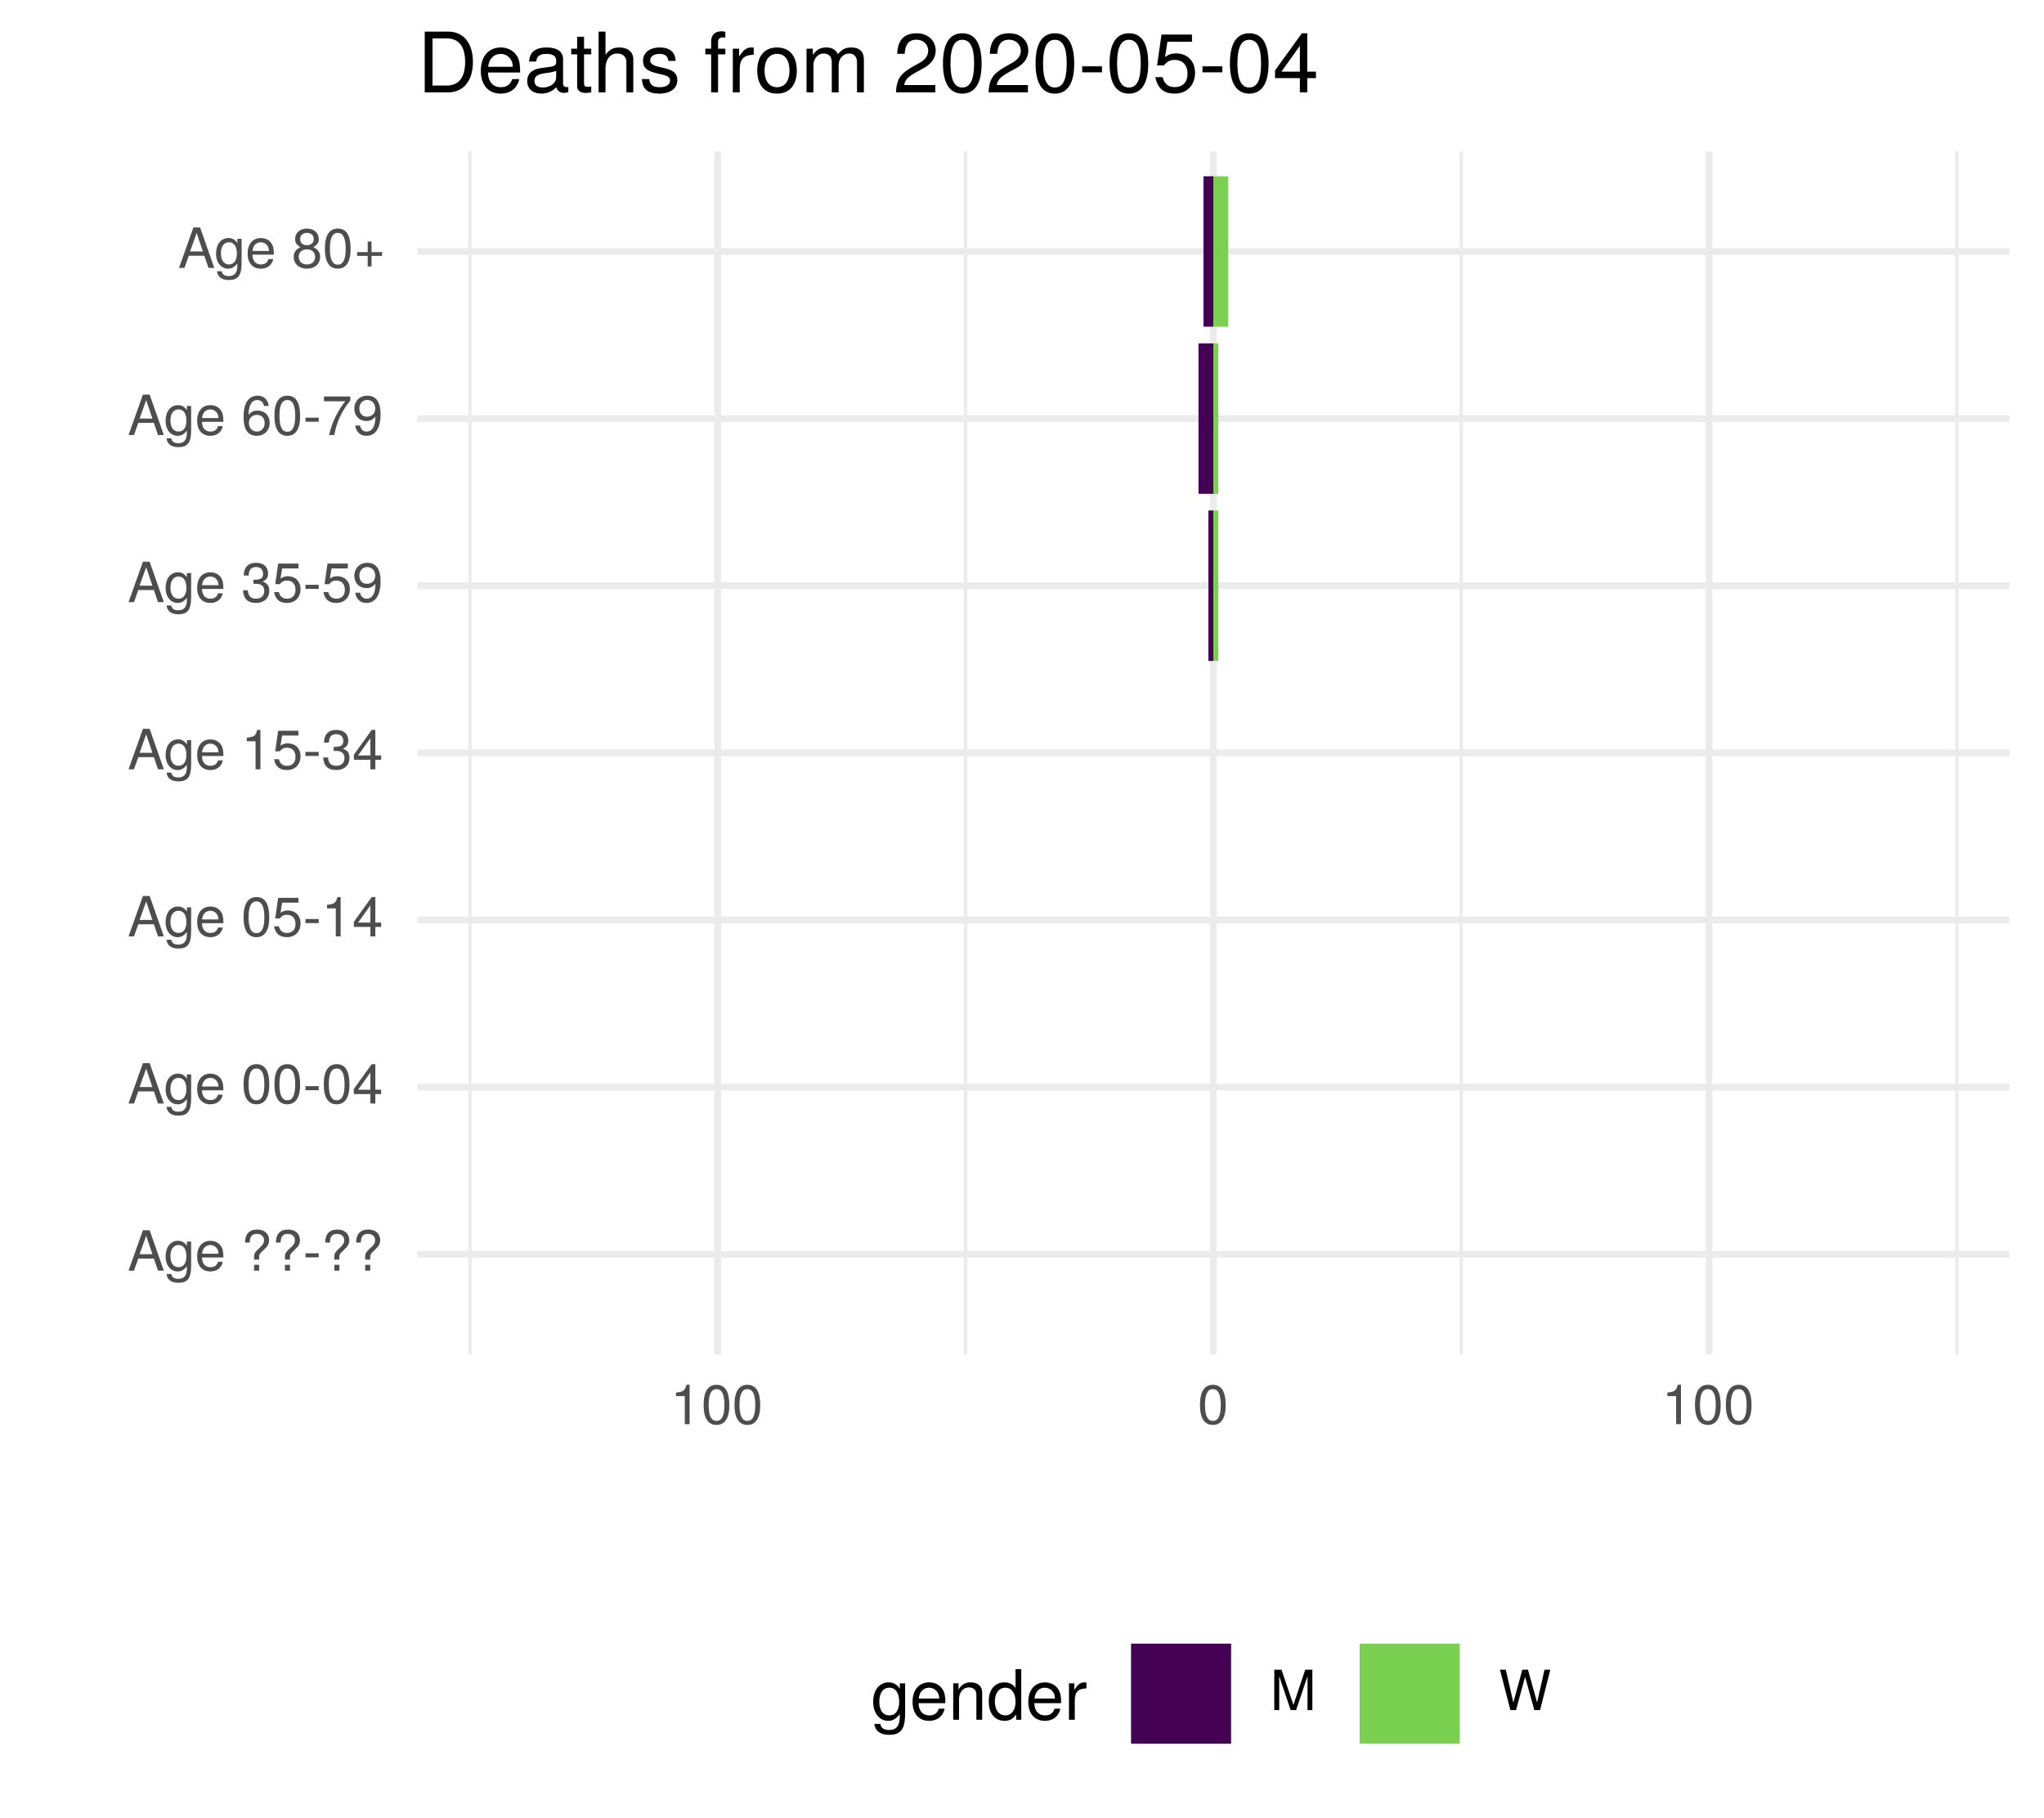
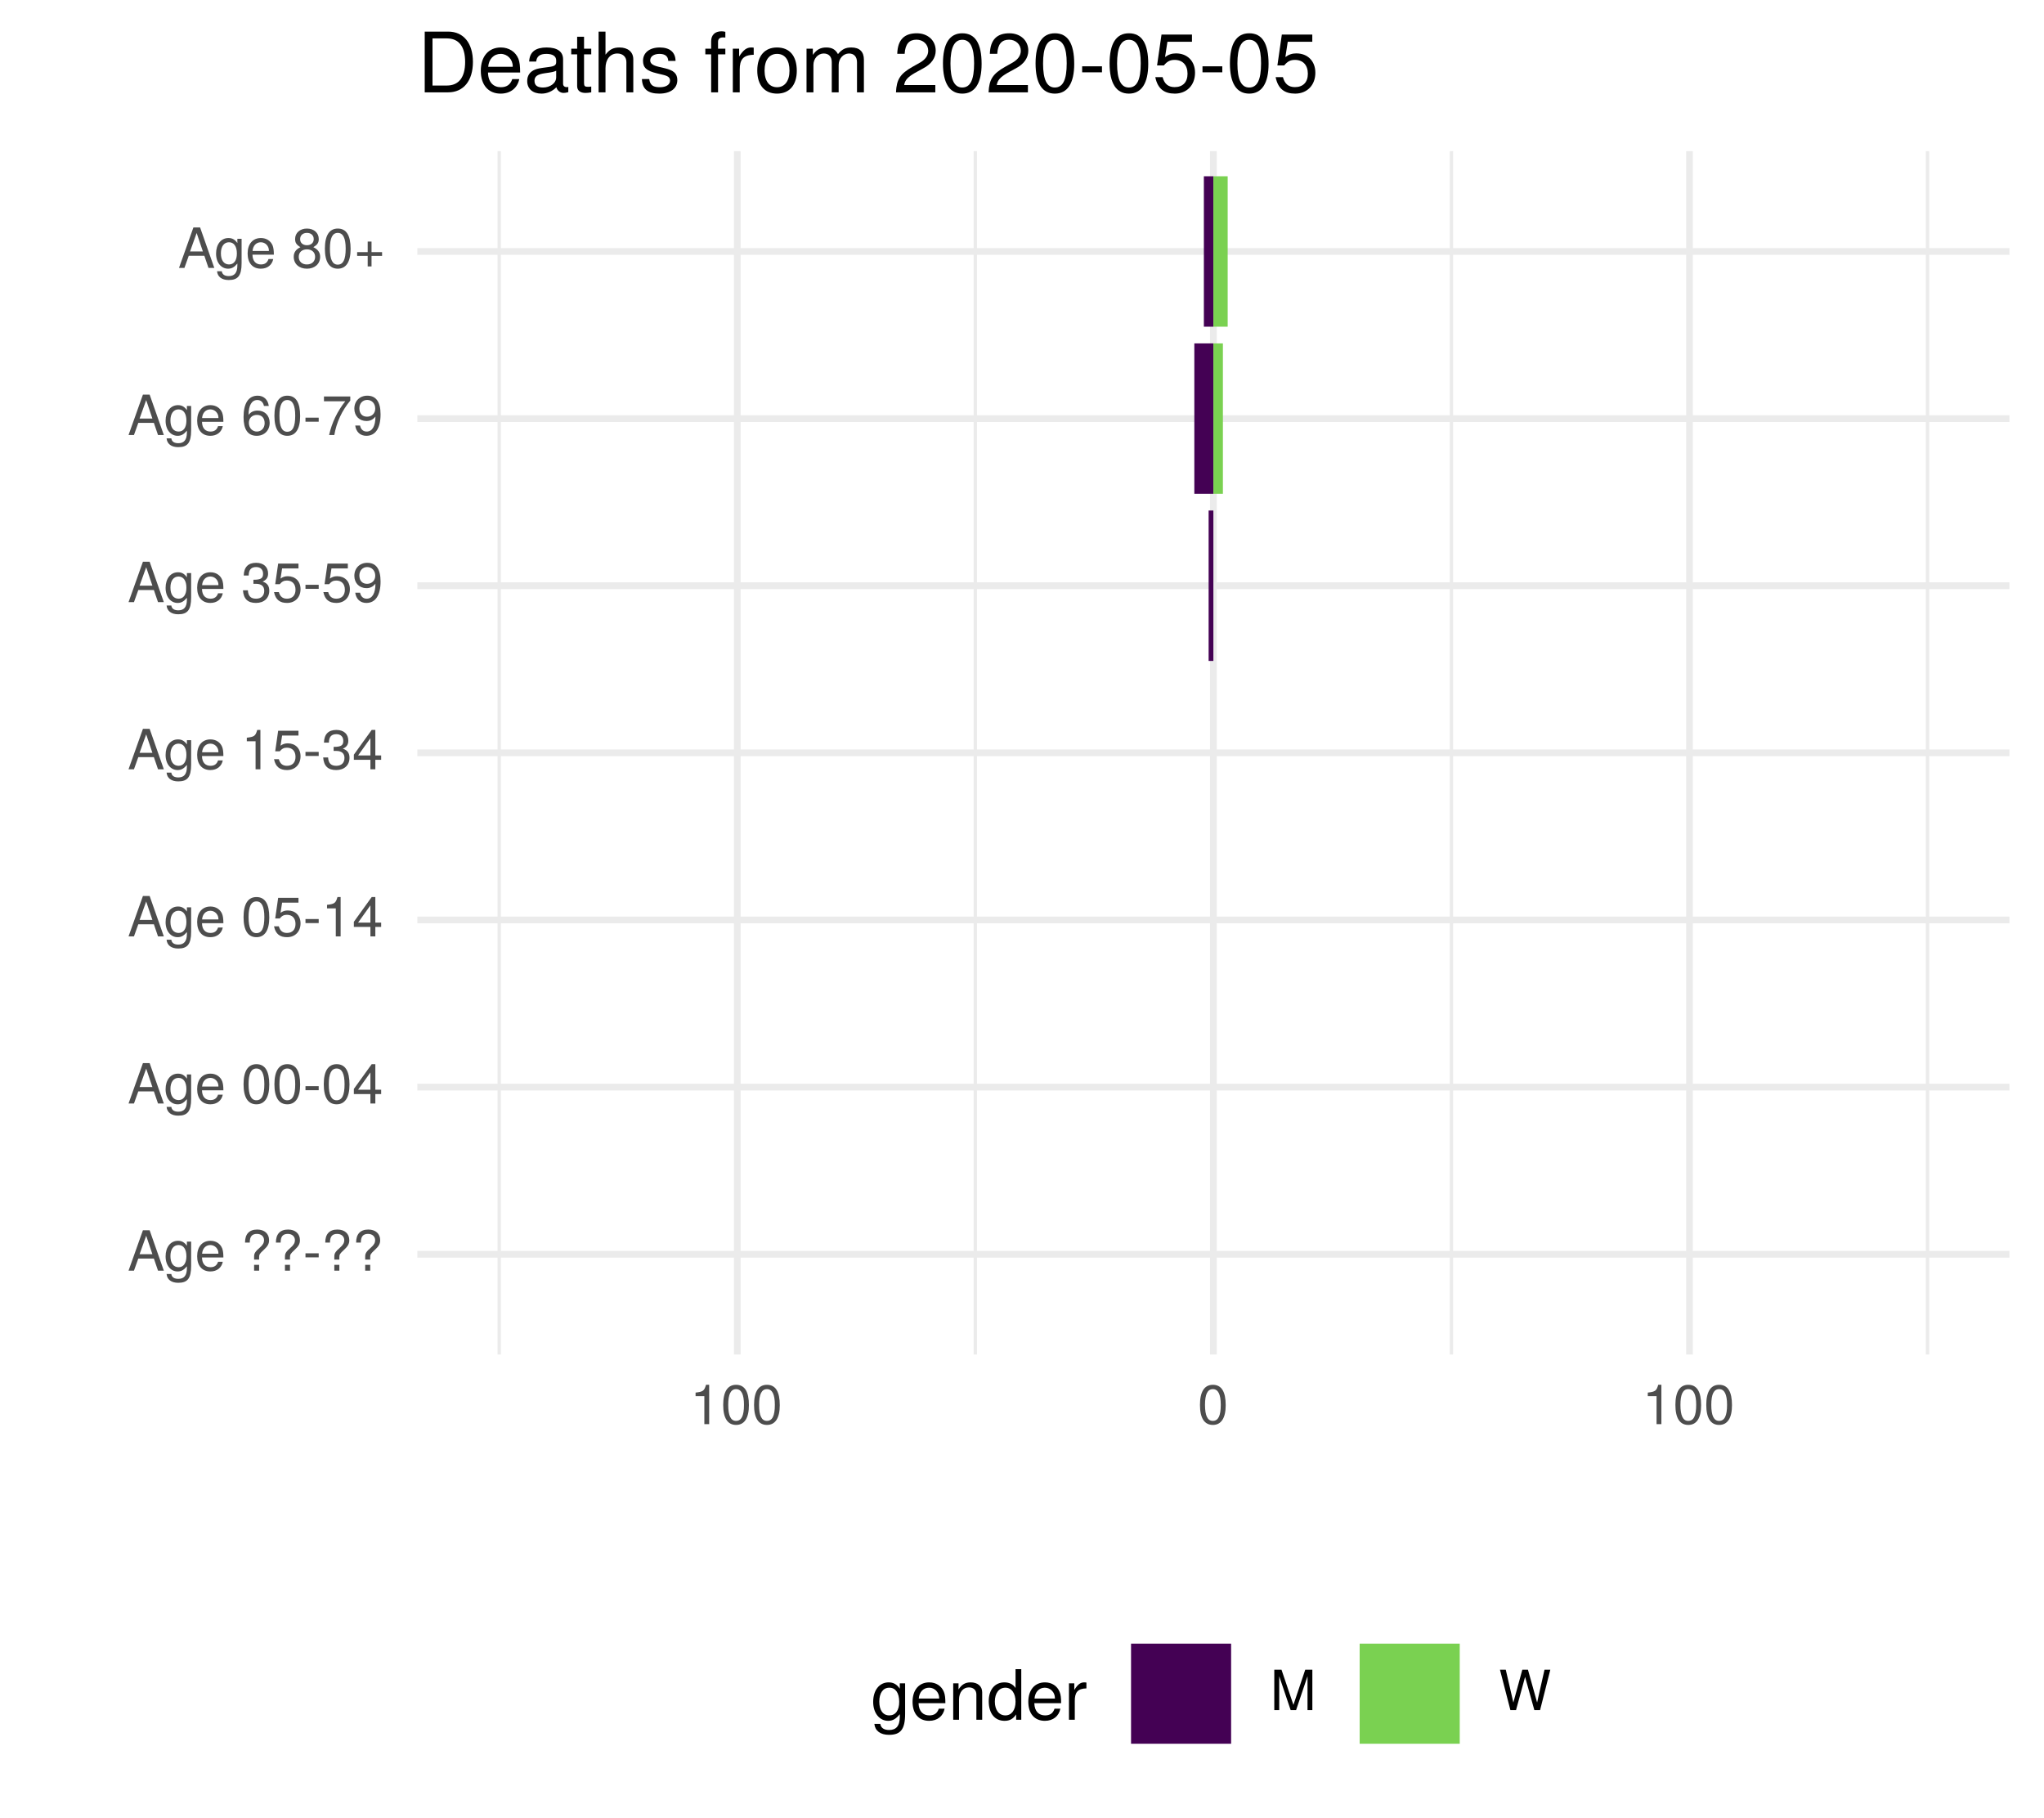
<svg xmlns="http://www.w3.org/2000/svg" xmlns:xlink="http://www.w3.org/1999/xlink" width="324pt" height="288pt" viewBox="0 0 324 288" version="1.1">
  <defs>
    <g>
      <symbol overflow="visible" id="glyph0-0">
        <path style="stroke:none;" d="" />
      </symbol>
      <symbol overflow="visible" id="glyph0-1">
        <path style="stroke:none;" d="M 5.75 0 L 3.5 -6.406 L 2.438 -6.406 L 0.156 0 L 1.016 0 L 1.703 -1.922 L 4.172 -1.922 L 4.828 0 Z M 3.938 -2.609 L 1.906 -2.609 L 2.953 -5.531 Z M 3.938 -2.609 " />
      </symbol>
      <symbol overflow="visible" id="glyph0-2">
        <path style="stroke:none;" d="M 4.297 -0.75 L 4.297 -4.609 L 3.625 -4.609 L 3.625 -3.938 C 3.25 -4.484 2.812 -4.734 2.219 -4.734 C 1.047 -4.734 0.25 -3.75 0.25 -2.266 C 0.25 -0.812 1.078 0.125 2.156 0.125 C 2.734 0.125 3.141 -0.109 3.625 -0.688 L 3.625 -0.391 C 3.625 0.828 3.125 1.297 2.266 1.297 C 1.688 1.297 1.234 1.094 1.156 0.531 L 0.406 0.531 C 0.484 1.406 1.156 1.922 2.25 1.922 C 3.688 1.922 4.297 1.281 4.297 -0.75 Z M 3.547 -2.281 C 3.547 -1.172 3.078 -0.547 2.312 -0.547 C 1.5 -0.547 1.016 -1.188 1.016 -2.312 C 1.016 -3.406 1.516 -4.062 2.297 -4.062 C 3.094 -4.062 3.547 -3.391 3.547 -2.281 Z M 3.547 -2.281 " />
      </symbol>
      <symbol overflow="visible" id="glyph0-3">
        <path style="stroke:none;" d="M 4.516 -2.094 C 4.516 -2.766 4.453 -3.188 4.328 -3.531 C 4.031 -4.281 3.328 -4.734 2.469 -4.734 C 1.172 -4.734 0.359 -3.797 0.359 -2.281 C 0.359 -0.766 1.156 0.125 2.453 0.125 C 3.5 0.125 4.234 -0.469 4.422 -1.406 L 3.672 -1.406 C 3.469 -0.797 3.062 -0.547 2.469 -0.547 C 1.703 -0.547 1.141 -1.031 1.125 -2.094 Z M 3.734 -2.75 C 3.734 -2.75 3.734 -2.703 3.719 -2.688 L 1.141 -2.688 C 1.203 -3.516 1.719 -4.062 2.453 -4.062 C 3.172 -4.062 3.734 -3.469 3.734 -2.75 Z M 3.734 -2.75 " />
      </symbol>
      <symbol overflow="visible" id="glyph0-4">
        <path style="stroke:none;" d="" />
      </symbol>
      <symbol overflow="visible" id="glyph0-5">
        <path style="stroke:none;" d="M 4.422 -4.828 C 4.422 -5.859 3.688 -6.516 2.547 -6.516 C 1.281 -6.516 0.609 -5.812 0.609 -4.453 L 1.359 -4.453 C 1.359 -5.422 1.719 -5.828 2.5 -5.828 C 3.172 -5.828 3.625 -5.422 3.625 -4.828 C 3.625 -4.422 3.438 -4.078 2.969 -3.672 C 2.453 -3.203 2.453 -3.203 2.297 -3 C 2.109 -2.75 2.047 -2.547 2.047 -2.234 L 2.047 -1.75 L 2.844 -1.75 L 2.844 -2.156 C 2.844 -2.547 2.938 -2.703 3.531 -3.25 C 4.203 -3.859 4.422 -4.25 4.422 -4.828 Z M 2.844 0 L 2.844 -0.922 L 2.047 -0.922 L 2.047 0 Z M 2.844 0 " />
      </symbol>
      <symbol overflow="visible" id="glyph0-6">
        <path style="stroke:none;" d="M 2.5 -2.109 L 2.5 -2.75 L 0.406 -2.75 L 0.406 -2.109 Z M 2.5 -2.109 " />
      </symbol>
      <symbol overflow="visible" id="glyph0-7">
        <path style="stroke:none;" d="M 4.453 -3 C 4.453 -5.156 3.781 -6.234 2.422 -6.234 C 1.078 -6.234 0.375 -5.141 0.375 -3.047 C 0.375 -0.953 1.078 0.125 2.422 0.125 C 3.734 0.125 4.453 -0.953 4.453 -3 Z M 3.672 -3.062 C 3.672 -1.297 3.266 -0.516 2.406 -0.516 C 1.578 -0.516 1.172 -1.344 1.172 -3.047 C 1.172 -4.75 1.578 -5.547 2.422 -5.547 C 3.25 -5.547 3.672 -4.734 3.672 -3.062 Z M 3.672 -3.062 " />
      </symbol>
      <symbol overflow="visible" id="glyph0-8">
        <path style="stroke:none;" d="M 4.578 -1.5 L 4.578 -2.188 L 3.656 -2.188 L 3.656 -6.234 L 3.078 -6.234 L 0.25 -2.312 L 0.25 -1.5 L 2.875 -1.5 L 2.875 0 L 3.656 0 L 3.656 -1.5 Z M 2.875 -2.188 L 0.922 -2.188 L 2.875 -4.922 Z M 2.875 -2.188 " />
      </symbol>
      <symbol overflow="visible" id="glyph0-9">
        <path style="stroke:none;" d="M 4.516 -2.062 C 4.516 -3.297 3.688 -4.109 2.5 -4.109 C 2.062 -4.109 1.703 -4 1.344 -3.734 L 1.594 -5.344 L 4.188 -5.344 L 4.188 -6.109 L 0.969 -6.109 L 0.5 -2.844 L 1.219 -2.844 C 1.578 -3.266 1.875 -3.422 2.359 -3.422 C 3.188 -3.422 3.719 -2.891 3.719 -1.969 C 3.719 -1.062 3.203 -0.547 2.359 -0.547 C 1.688 -0.547 1.266 -0.891 1.078 -1.594 L 0.312 -1.594 C 0.562 -0.359 1.266 0.125 2.375 0.125 C 3.641 0.125 4.516 -0.75 4.516 -2.062 Z M 4.516 -2.062 " />
      </symbol>
      <symbol overflow="visible" id="glyph0-10">
        <path style="stroke:none;" d="M 3.047 0 L 3.047 -6.234 L 2.547 -6.234 C 2.266 -5.281 2.094 -5.141 0.891 -5 L 0.891 -4.438 L 2.281 -4.438 L 2.281 0 Z M 3.047 0 " />
      </symbol>
      <symbol overflow="visible" id="glyph0-11">
        <path style="stroke:none;" d="M 4.453 -1.812 C 4.453 -2.562 4.141 -3.016 3.391 -3.266 C 3.969 -3.5 4.266 -3.891 4.266 -4.516 C 4.266 -5.594 3.547 -6.234 2.359 -6.234 C 1.109 -6.234 0.438 -5.547 0.406 -4.219 L 1.188 -4.219 C 1.203 -5.141 1.578 -5.562 2.375 -5.562 C 3.062 -5.562 3.469 -5.156 3.469 -4.5 C 3.469 -3.828 3.188 -3.547 1.938 -3.547 L 1.938 -2.906 L 2.359 -2.906 C 3.219 -2.906 3.656 -2.5 3.656 -1.797 C 3.656 -1.016 3.172 -0.547 2.359 -0.547 C 1.516 -0.547 1.109 -0.969 1.062 -1.875 L 0.281 -1.875 C 0.375 -0.5 1.062 0.125 2.344 0.125 C 3.625 0.125 4.453 -0.641 4.453 -1.812 Z M 4.453 -1.812 " />
      </symbol>
      <symbol overflow="visible" id="glyph0-12">
        <path style="stroke:none;" d="M 4.484 -3.266 C 4.484 -5.219 3.797 -6.234 2.375 -6.234 C 1.188 -6.234 0.328 -5.391 0.328 -4.172 C 0.328 -3.016 1.125 -2.219 2.25 -2.219 C 2.844 -2.219 3.266 -2.438 3.672 -2.922 C 3.672 -1.406 3.172 -0.547 2.281 -0.547 C 1.734 -0.547 1.359 -0.891 1.234 -1.5 L 0.469 -1.5 C 0.609 -0.469 1.281 0.125 2.234 0.125 C 3.688 0.125 4.484 -1.109 4.484 -3.266 Z M 3.641 -4.188 C 3.641 -3.422 3.094 -2.906 2.344 -2.906 C 1.594 -2.906 1.125 -3.391 1.125 -4.234 C 1.125 -5.016 1.656 -5.562 2.359 -5.562 C 3.094 -5.562 3.641 -5 3.641 -4.188 Z M 3.641 -4.188 " />
      </symbol>
      <symbol overflow="visible" id="glyph0-13">
        <path style="stroke:none;" d="M 4.516 -1.938 C 4.516 -3.094 3.719 -3.875 2.609 -3.875 C 1.984 -3.875 1.5 -3.641 1.172 -3.188 C 1.172 -4.703 1.672 -5.547 2.562 -5.547 C 3.109 -5.547 3.484 -5.203 3.609 -4.609 L 4.375 -4.609 C 4.234 -5.625 3.562 -6.234 2.609 -6.234 C 1.156 -6.234 0.375 -5.016 0.375 -2.844 C 0.375 -0.891 1.047 0.125 2.469 0.125 C 3.656 0.125 4.516 -0.719 4.516 -1.938 Z M 3.719 -1.875 C 3.719 -1.094 3.188 -0.547 2.484 -0.547 C 1.766 -0.547 1.219 -1.125 1.219 -1.922 C 1.219 -2.688 1.734 -3.188 2.5 -3.188 C 3.25 -3.188 3.719 -2.703 3.719 -1.875 Z M 3.719 -1.875 " />
      </symbol>
      <symbol overflow="visible" id="glyph0-14">
        <path style="stroke:none;" d="M 4.578 -5.453 L 4.578 -6.109 L 0.406 -6.109 L 0.406 -5.344 L 3.781 -5.344 C 2.531 -3.781 1.656 -1.953 1.219 0 L 2.047 0 C 2.391 -2.016 3.266 -3.891 4.578 -5.453 Z M 4.578 -5.453 " />
      </symbol>
      <symbol overflow="visible" id="glyph0-15">
        <path style="stroke:none;" d="M 4.516 -1.766 C 4.516 -2.453 4.156 -2.938 3.438 -3.281 C 4.078 -3.672 4.297 -3.984 4.297 -4.578 C 4.297 -5.547 3.531 -6.234 2.422 -6.234 C 1.312 -6.234 0.547 -5.547 0.547 -4.578 C 0.547 -4 0.75 -3.672 1.391 -3.281 C 0.672 -2.938 0.328 -2.453 0.328 -1.766 C 0.328 -0.625 1.188 0.125 2.422 0.125 C 3.656 0.125 4.516 -0.625 4.516 -1.766 Z M 3.5 -4.562 C 3.5 -3.969 3.062 -3.594 2.422 -3.594 C 1.766 -3.594 1.344 -3.969 1.344 -4.562 C 1.344 -5.156 1.766 -5.547 2.422 -5.547 C 3.078 -5.547 3.5 -5.156 3.5 -4.562 Z M 3.719 -1.75 C 3.719 -1.016 3.188 -0.547 2.406 -0.547 C 1.641 -0.547 1.125 -1.016 1.125 -1.75 C 1.125 -2.484 1.641 -2.938 2.422 -2.938 C 3.188 -2.938 3.719 -2.484 3.719 -1.75 Z M 3.719 -1.75 " />
      </symbol>
      <symbol overflow="visible" id="glyph0-16">
        <path style="stroke:none;" d="M 4.547 -1.906 L 4.547 -2.5 L 2.875 -2.5 L 2.875 -4.172 L 2.266 -4.172 L 2.266 -2.5 L 0.594 -2.5 L 0.594 -1.906 L 2.266 -1.906 L 2.266 -0.234 L 2.875 -0.234 L 2.875 -1.906 Z M 4.547 -1.906 " />
      </symbol>
      <symbol overflow="visible" id="glyph0-17">
        <path style="stroke:none;" d="M 6.688 0 L 6.688 -6.406 L 5.562 -6.406 L 3.688 -0.828 L 1.797 -6.406 L 0.656 -6.406 L 0.656 0 L 1.438 0 L 1.438 -5.375 L 3.25 0 L 4.109 0 L 5.922 -5.375 L 5.922 0 Z M 6.688 0 " />
      </symbol>
      <symbol overflow="visible" id="glyph0-18">
        <path style="stroke:none;" d="M 8.172 -6.406 L 7.25 -6.406 L 6.078 -1.203 L 4.625 -6.406 L 3.734 -6.406 L 2.312 -1.203 L 1.109 -6.406 L 0.188 -6.406 L 1.844 0 L 2.734 0 L 4.172 -5.266 L 5.641 0 L 6.547 0 Z M 8.172 -6.406 " />
      </symbol>
      <symbol overflow="visible" id="glyph1-0">
        <path style="stroke:none;" d="" />
      </symbol>
      <symbol overflow="visible" id="glyph1-1">
        <path style="stroke:none;" d="M 5.375 -0.953 L 5.375 -5.766 L 4.531 -5.766 L 4.531 -4.922 C 4.062 -5.609 3.516 -5.922 2.766 -5.922 C 1.312 -5.922 0.312 -4.703 0.312 -2.828 C 0.312 -1.016 1.344 0.172 2.688 0.172 C 3.422 0.172 3.922 -0.141 4.531 -0.875 L 4.531 -0.484 C 4.531 1.047 3.906 1.625 2.844 1.625 C 2.109 1.625 1.547 1.359 1.438 0.656 L 0.5 0.656 C 0.609 1.75 1.453 2.391 2.812 2.391 C 4.609 2.391 5.375 1.594 5.375 -0.953 Z M 4.438 -2.844 C 4.438 -1.469 3.844 -0.688 2.875 -0.688 C 1.875 -0.688 1.281 -1.484 1.281 -2.875 C 1.281 -4.266 1.891 -5.078 2.875 -5.078 C 3.859 -5.078 4.438 -4.25 4.438 -2.844 Z M 4.438 -2.844 " />
      </symbol>
      <symbol overflow="visible" id="glyph1-2">
        <path style="stroke:none;" d="M 5.641 -2.625 C 5.641 -3.453 5.578 -3.984 5.406 -4.406 C 5.031 -5.359 4.156 -5.922 3.078 -5.922 C 1.469 -5.922 0.438 -4.734 0.438 -2.844 C 0.438 -0.953 1.438 0.172 3.062 0.172 C 4.375 0.172 5.297 -0.578 5.516 -1.75 L 4.594 -1.75 C 4.344 -0.984 3.828 -0.688 3.094 -0.688 C 2.141 -0.688 1.422 -1.297 1.391 -2.625 Z M 4.656 -3.438 C 4.656 -3.438 4.656 -3.391 4.656 -3.359 L 1.422 -3.359 C 1.5 -4.391 2.141 -5.078 3.062 -5.078 C 3.969 -5.078 4.656 -4.328 4.656 -3.438 Z M 4.656 -3.438 " />
      </symbol>
      <symbol overflow="visible" id="glyph1-3">
        <path style="stroke:none;" d="M 5.359 0 L 5.359 -4.359 C 5.359 -5.312 4.641 -5.922 3.531 -5.922 C 2.672 -5.922 2.125 -5.594 1.609 -4.797 L 1.609 -5.766 L 0.766 -5.766 L 0.766 0 L 1.688 0 L 1.688 -3.172 C 1.688 -4.359 2.328 -5.125 3.25 -5.125 C 3.984 -5.125 4.438 -4.688 4.438 -4 L 4.438 0 Z M 5.359 0 " />
      </symbol>
      <symbol overflow="visible" id="glyph1-4">
        <path style="stroke:none;" d="M 5.438 0 L 5.438 -8.016 L 4.531 -8.016 L 4.531 -5.031 C 4.141 -5.625 3.531 -5.922 2.766 -5.922 C 1.266 -5.922 0.281 -4.781 0.281 -2.938 C 0.281 -0.984 1.25 0.172 2.797 0.172 C 3.594 0.172 4.141 -0.125 4.625 -0.844 L 4.625 0 Z M 4.531 -2.859 C 4.531 -1.531 3.891 -0.688 2.922 -0.688 C 1.906 -0.688 1.25 -1.547 1.25 -2.875 C 1.25 -4.219 1.906 -5.078 2.922 -5.078 C 3.906 -5.078 4.531 -4.188 4.531 -2.859 Z M 4.531 -2.859 " />
      </symbol>
      <symbol overflow="visible" id="glyph1-5">
        <path style="stroke:none;" d="M 3.531 -4.969 L 3.531 -5.891 C 3.375 -5.922 3.297 -5.922 3.172 -5.922 C 2.578 -5.922 2.141 -5.578 1.609 -4.719 L 1.609 -5.766 L 0.766 -5.766 L 0.766 0 L 1.688 0 L 1.688 -2.984 C 1.688 -4.297 2.109 -4.938 3.531 -4.969 Z M 3.531 -4.969 " />
      </symbol>
      <symbol overflow="visible" id="glyph2-0">
        <path style="stroke:none;" d="" />
      </symbol>
      <symbol overflow="visible" id="glyph2-1">
        <path style="stroke:none;" d="M 8.812 -4.812 C 8.812 -7.797 7.328 -9.625 4.891 -9.625 L 1.172 -9.625 L 1.172 0 L 4.891 0 C 7.312 0 8.812 -1.828 8.812 -4.812 Z M 7.578 -4.812 C 7.578 -2.375 6.578 -1.078 4.672 -1.078 L 2.406 -1.078 L 2.406 -8.547 L 4.672 -8.547 C 6.578 -8.547 7.578 -7.266 7.578 -4.812 Z M 7.578 -4.812 " />
      </symbol>
      <symbol overflow="visible" id="glyph2-2">
        <path style="stroke:none;" d="M 6.766 -3.141 C 6.766 -4.141 6.688 -4.781 6.5 -5.297 C 6.047 -6.438 4.984 -7.109 3.703 -7.109 C 1.766 -7.109 0.531 -5.688 0.531 -3.422 C 0.531 -1.156 1.734 0.203 3.672 0.203 C 5.25 0.203 6.344 -0.703 6.625 -2.094 L 5.516 -2.094 C 5.219 -1.188 4.594 -0.812 3.703 -0.812 C 2.562 -0.812 1.703 -1.562 1.672 -3.141 Z M 5.594 -4.125 C 5.594 -4.125 5.594 -4.062 5.578 -4.047 L 1.703 -4.047 C 1.797 -5.266 2.578 -6.094 3.688 -6.094 C 4.766 -6.094 5.594 -5.203 5.594 -4.125 Z M 5.594 -4.125 " />
      </symbol>
      <symbol overflow="visible" id="glyph2-3">
        <path style="stroke:none;" d="M 7.062 -0.031 L 7.062 -0.859 C 6.938 -0.828 6.891 -0.828 6.828 -0.828 C 6.438 -0.828 6.234 -1.031 6.234 -1.375 L 6.234 -5.234 C 6.234 -6.453 5.328 -7.109 3.625 -7.109 C 1.953 -7.109 0.922 -6.469 0.859 -4.875 L 1.969 -4.875 C 2.062 -5.719 2.562 -6.094 3.594 -6.094 C 4.578 -6.094 5.141 -5.734 5.141 -5.062 L 5.141 -4.781 C 5.141 -4.312 4.859 -4.125 3.984 -4.016 C 2.422 -3.812 2.188 -3.766 1.766 -3.594 C 0.969 -3.266 0.547 -2.641 0.547 -1.797 C 0.547 -0.547 1.422 0.203 2.828 0.203 C 3.703 0.203 4.562 -0.172 5.172 -0.812 C 5.297 -0.297 5.766 0.094 6.312 0.094 C 6.531 0.094 6.703 0.062 7.062 -0.031 Z M 5.141 -2.391 C 5.141 -1.406 4.125 -0.766 3.062 -0.766 C 2.203 -0.766 1.703 -1.062 1.703 -1.828 C 1.703 -2.547 2.188 -2.859 3.359 -3.031 C 4.531 -3.188 4.766 -3.25 5.141 -3.422 Z M 5.141 -2.391 " />
      </symbol>
      <symbol overflow="visible" id="glyph2-4">
        <path style="stroke:none;" d="M 3.359 0 L 3.359 -0.922 C 3.203 -0.891 3.031 -0.875 2.828 -0.875 C 2.344 -0.875 2.219 -1 2.219 -1.484 L 2.219 -6.016 L 3.359 -6.016 L 3.359 -6.922 L 2.219 -6.922 L 2.219 -8.812 L 1.125 -8.812 L 1.125 -6.922 L 0.188 -6.922 L 0.188 -6.016 L 1.125 -6.016 L 1.125 -1 C 1.125 -0.297 1.594 0.094 2.453 0.094 C 2.719 0.094 2.984 0.062 3.359 0 Z M 3.359 0 " />
      </symbol>
      <symbol overflow="visible" id="glyph2-5">
        <path style="stroke:none;" d="M 6.422 0 L 6.422 -5.234 C 6.422 -6.391 5.578 -7.109 4.234 -7.109 C 3.266 -7.109 2.672 -6.812 2.016 -5.969 L 2.016 -9.625 L 0.922 -9.625 L 0.922 0 L 2.016 0 L 2.016 -3.812 C 2.016 -5.234 2.766 -6.156 3.891 -6.156 C 4.672 -6.156 5.328 -5.703 5.328 -4.797 L 5.328 0 Z M 6.422 0 " />
      </symbol>
      <symbol overflow="visible" id="glyph2-6">
        <path style="stroke:none;" d="M 6.062 -1.938 C 6.062 -2.969 5.484 -3.484 4.109 -3.812 L 3.047 -4.062 C 2.156 -4.281 1.766 -4.562 1.766 -5.062 C 1.766 -5.688 2.344 -6.094 3.234 -6.094 C 4.125 -6.094 4.594 -5.719 4.625 -4.984 L 5.781 -4.984 C 5.766 -6.344 4.875 -7.109 3.281 -7.109 C 1.656 -7.109 0.625 -6.281 0.625 -5 C 0.625 -3.922 1.172 -3.406 2.812 -3.016 L 3.844 -2.766 C 4.609 -2.578 4.906 -2.344 4.906 -1.844 C 4.906 -1.203 4.266 -0.812 3.297 -0.812 C 2.312 -0.812 1.75 -1.062 1.609 -2.109 L 0.453 -2.109 C 0.5 -0.516 1.406 0.203 3.203 0.203 C 4.953 0.203 6.062 -0.609 6.062 -1.938 Z M 6.062 -1.938 " />
      </symbol>
      <symbol overflow="visible" id="glyph2-7">
        <path style="stroke:none;" d="" />
      </symbol>
      <symbol overflow="visible" id="glyph2-8">
        <path style="stroke:none;" d="M 3.406 -6.016 L 3.406 -6.922 L 2.25 -6.922 L 2.25 -8 C 2.25 -8.469 2.516 -8.703 3.031 -8.703 C 3.109 -8.703 3.156 -8.703 3.406 -8.688 L 3.406 -9.594 C 3.156 -9.656 3.016 -9.672 2.781 -9.672 C 1.766 -9.672 1.156 -9.078 1.156 -8.094 L 1.156 -6.922 L 0.234 -6.922 L 0.234 -6.016 L 1.156 -6.016 L 1.156 0 L 2.25 0 L 2.25 -6.016 Z M 3.406 -6.016 " />
      </symbol>
      <symbol overflow="visible" id="glyph2-9">
        <path style="stroke:none;" d="M 4.234 -5.953 L 4.234 -7.078 C 4.047 -7.109 3.969 -7.109 3.812 -7.109 C 3.109 -7.109 2.562 -6.688 1.922 -5.672 L 1.922 -6.922 L 0.922 -6.922 L 0.922 0 L 2.016 0 L 2.016 -3.594 C 2.016 -5.156 2.531 -5.922 4.234 -5.953 Z M 4.234 -5.953 " />
      </symbol>
      <symbol overflow="visible" id="glyph2-10">
        <path style="stroke:none;" d="M 6.734 -3.406 C 6.734 -5.797 5.578 -7.109 3.594 -7.109 C 1.656 -7.109 0.469 -5.781 0.469 -3.453 C 0.469 -1.141 1.641 0.203 3.609 0.203 C 5.547 0.203 6.734 -1.141 6.734 -3.406 Z M 5.578 -3.422 C 5.578 -1.797 4.812 -0.812 3.609 -0.812 C 2.375 -0.812 1.625 -1.781 1.625 -3.453 C 1.625 -5.125 2.375 -6.094 3.609 -6.094 C 4.844 -6.094 5.578 -5.141 5.578 -3.422 Z M 5.578 -3.422 " />
      </symbol>
      <symbol overflow="visible" id="glyph2-11">
        <path style="stroke:none;" d="M 10.031 0 L 10.031 -5.188 C 10.031 -6.438 9.344 -7.109 8.047 -7.109 C 7.125 -7.109 6.578 -6.844 5.922 -6.062 C 5.516 -6.797 4.969 -7.109 4.062 -7.109 C 3.141 -7.109 2.531 -6.766 1.938 -5.938 L 1.938 -6.922 L 0.938 -6.922 L 0.938 0 L 2.031 0 L 2.031 -4.344 C 2.031 -5.344 2.766 -6.156 3.656 -6.156 C 4.469 -6.156 4.938 -5.656 4.938 -4.766 L 4.938 0 L 6.031 0 L 6.031 -4.344 C 6.031 -5.344 6.766 -6.156 7.672 -6.156 C 8.469 -6.156 8.938 -5.641 8.938 -4.766 L 8.938 0 Z M 10.031 0 " />
      </symbol>
      <symbol overflow="visible" id="glyph2-12">
        <path style="stroke:none;" d="M 6.75 -6.609 C 6.75 -8.203 5.516 -9.359 3.75 -9.359 C 1.828 -9.359 0.719 -8.391 0.656 -6.109 L 1.828 -6.109 C 1.922 -7.688 2.562 -8.344 3.703 -8.344 C 4.766 -8.344 5.562 -7.594 5.562 -6.594 C 5.562 -5.844 5.125 -5.219 4.297 -4.734 L 3.078 -4.047 C 1.125 -2.938 0.547 -2.062 0.453 0 L 6.688 0 L 6.688 -1.156 L 1.75 -1.156 C 1.875 -1.922 2.297 -2.406 3.453 -3.078 L 4.766 -3.797 C 6.078 -4.484 6.75 -5.469 6.75 -6.609 Z M 6.75 -6.609 " />
      </symbol>
      <symbol overflow="visible" id="glyph2-13">
        <path style="stroke:none;" d="M 6.688 -4.5 C 6.688 -7.75 5.672 -9.359 3.625 -9.359 C 1.609 -9.359 0.562 -7.719 0.562 -4.578 C 0.562 -1.422 1.625 0.203 3.625 0.203 C 5.609 0.203 6.688 -1.422 6.688 -4.5 Z M 5.5 -4.609 C 5.5 -1.953 4.891 -0.766 3.609 -0.766 C 2.375 -0.766 1.75 -2 1.75 -4.562 C 1.75 -7.125 2.375 -8.328 3.625 -8.328 C 4.891 -8.328 5.5 -7.109 5.5 -4.609 Z M 5.5 -4.609 " />
      </symbol>
      <symbol overflow="visible" id="glyph2-14">
        <path style="stroke:none;" d="M 3.75 -3.172 L 3.75 -4.125 L 0.609 -4.125 L 0.609 -3.172 Z M 3.75 -3.172 " />
      </symbol>
      <symbol overflow="visible" id="glyph2-15">
        <path style="stroke:none;" d="M 6.766 -3.109 C 6.766 -4.953 5.547 -6.172 3.75 -6.172 C 3.094 -6.172 2.562 -6 2.016 -5.594 L 2.391 -8.016 L 6.281 -8.016 L 6.281 -9.156 L 1.453 -9.156 L 0.75 -4.266 L 1.828 -4.266 C 2.359 -4.906 2.812 -5.141 3.531 -5.141 C 4.797 -5.141 5.578 -4.328 5.578 -2.938 C 5.578 -1.594 4.812 -0.828 3.531 -0.828 C 2.516 -0.828 1.906 -1.344 1.625 -2.406 L 0.469 -2.406 C 0.844 -0.547 1.906 0.203 3.562 0.203 C 5.453 0.203 6.766 -1.125 6.766 -3.109 Z M 6.766 -3.109 " />
      </symbol>
-       <symbol overflow="visible" id="glyph2-16">
-         <path style="stroke:none;" d="M 6.859 -2.25 L 6.859 -3.281 L 5.484 -3.281 L 5.484 -9.359 L 4.625 -9.359 L 0.375 -3.469 L 0.375 -2.25 L 4.312 -2.25 L 4.312 0 L 5.484 0 L 5.484 -2.25 Z M 4.312 -3.281 L 1.391 -3.281 L 4.312 -7.375 Z M 4.312 -3.281 " />
-       </symbol>
    </g>
    <clipPath id="clip1">
-       <path d="M 74 23.957 L 75 23.957 L 75 214.648 L 74 214.648 Z M 74 23.957 " />
+       <path d="M 78 23.957 L 80 23.957 L 80 214.648 L 78 214.648 Z M 78 23.957 " />
    </clipPath>
    <clipPath id="clip2">
-       <path d="M 152 23.957 L 154 23.957 L 154 214.648 L 152 214.648 Z M 152 23.957 " />
+       <path d="M 154 23.957 L 155 23.957 L 155 214.648 L 154 214.648 Z M 154 23.957 " />
    </clipPath>
    <clipPath id="clip3">
-       <path d="M 231 23.957 L 232 23.957 L 232 214.648 L 231 214.648 Z M 231 23.957 " />
+       <path d="M 229 23.957 L 231 23.957 L 231 214.648 L 229 214.648 Z M 229 23.957 " />
    </clipPath>
    <clipPath id="clip4">
-       <path d="M 309 23.957 L 311 23.957 L 311 214.648 L 309 214.648 Z M 309 23.957 " />
+       <path d="M 305 23.957 L 306 23.957 L 306 214.648 L 305 214.648 Z M 305 23.957 " />
    </clipPath>
    <clipPath id="clip5">
      <path d="M 66.152 198 L 318.523 198 L 318.523 200 L 66.152 200 Z M 66.152 198 " />
    </clipPath>
    <clipPath id="clip6">
      <path d="M 66.152 171 L 318.523 171 L 318.523 173 L 66.152 173 Z M 66.152 171 " />
    </clipPath>
    <clipPath id="clip7">
      <path d="M 66.152 145 L 318.523 145 L 318.523 147 L 66.152 147 Z M 66.152 145 " />
    </clipPath>
    <clipPath id="clip8">
      <path d="M 66.152 118 L 318.523 118 L 318.523 120 L 66.152 120 Z M 66.152 118 " />
    </clipPath>
    <clipPath id="clip9">
      <path d="M 66.152 92 L 318.523 92 L 318.523 94 L 66.152 94 Z M 66.152 92 " />
    </clipPath>
    <clipPath id="clip10">
      <path d="M 66.152 65 L 318.523 65 L 318.523 67 L 66.152 67 Z M 66.152 65 " />
    </clipPath>
    <clipPath id="clip11">
      <path d="M 66.152 39 L 318.523 39 L 318.523 41 L 66.152 41 Z M 66.152 39 " />
    </clipPath>
    <clipPath id="clip12">
-       <path d="M 113 23.957 L 115 23.957 L 115 214.648 L 113 214.648 Z M 113 23.957 " />
+       <path d="M 116 23.957 L 118 23.957 L 118 214.648 L 116 214.648 Z M 116 23.957 " />
    </clipPath>
    <clipPath id="clip13">
      <path d="M 191 23.957 L 193 23.957 L 193 214.648 L 191 214.648 Z M 191 23.957 " />
    </clipPath>
    <clipPath id="clip14">
-       <path d="M 270 23.957 L 272 23.957 L 272 214.648 L 270 214.648 Z M 270 23.957 " />
+       <path d="M 267 23.957 L 269 23.957 L 269 214.648 L 267 214.648 Z M 267 23.957 " />
    </clipPath>
  </defs>
  <g id="surface115">
    <rect x="0" y="0" width="324" height="288" style="fill:rgb(100%,100%,100%);fill-opacity:1;stroke:none;" />
    <g clip-path="url(#clip1)" clip-rule="nonzero">
-       <path style="fill:none;stroke-width:0.533;stroke-linecap:butt;stroke-linejoin:round;stroke:rgb(92.157%,92.157%,92.157%);stroke-opacity:1;stroke-miterlimit:10;" d="M 74.48 214.652 L 74.48 23.957 " />
+       <path style="fill:none;stroke-width:0.533;stroke-linecap:butt;stroke-linejoin:round;stroke:rgb(92.157%,92.157%,92.157%);stroke-opacity:1;stroke-miterlimit:10;" d="M 79.133 214.652 L 79.133 23.957 " />
    </g>
    <g clip-path="url(#clip2)" clip-rule="nonzero">
-       <path style="fill:none;stroke-width:0.533;stroke-linecap:butt;stroke-linejoin:round;stroke:rgb(92.157%,92.157%,92.157%);stroke-opacity:1;stroke-miterlimit:10;" d="M 153.051 214.652 L 153.051 23.957 " />
+       <path style="fill:none;stroke-width:0.533;stroke-linecap:butt;stroke-linejoin:round;stroke:rgb(92.157%,92.157%,92.157%);stroke-opacity:1;stroke-miterlimit:10;" d="M 154.602 214.652 L 154.602 23.957 " />
    </g>
    <g clip-path="url(#clip3)" clip-rule="nonzero">
-       <path style="fill:none;stroke-width:0.533;stroke-linecap:butt;stroke-linejoin:round;stroke:rgb(92.157%,92.157%,92.157%);stroke-opacity:1;stroke-miterlimit:10;" d="M 231.621 214.652 L 231.621 23.957 " />
+       <path style="fill:none;stroke-width:0.533;stroke-linecap:butt;stroke-linejoin:round;stroke:rgb(92.157%,92.157%,92.157%);stroke-opacity:1;stroke-miterlimit:10;" d="M 230.07 214.652 L 230.07 23.957 " />
    </g>
    <g clip-path="url(#clip4)" clip-rule="nonzero">
-       <path style="fill:none;stroke-width:0.533;stroke-linecap:butt;stroke-linejoin:round;stroke:rgb(92.157%,92.157%,92.157%);stroke-opacity:1;stroke-miterlimit:10;" d="M 310.191 214.652 L 310.191 23.957 " />
+       <path style="fill:none;stroke-width:0.533;stroke-linecap:butt;stroke-linejoin:round;stroke:rgb(92.157%,92.157%,92.157%);stroke-opacity:1;stroke-miterlimit:10;" d="M 305.539 214.652 L 305.539 23.957 " />
    </g>
    <g clip-path="url(#clip5)" clip-rule="nonzero">
      <path style="fill:none;stroke-width:1.067;stroke-linecap:butt;stroke-linejoin:round;stroke:rgb(92.157%,92.157%,92.157%);stroke-opacity:1;stroke-miterlimit:10;" d="M 66.152 198.762 L 318.52 198.762 " />
    </g>
    <g clip-path="url(#clip6)" clip-rule="nonzero">
      <path style="fill:none;stroke-width:1.067;stroke-linecap:butt;stroke-linejoin:round;stroke:rgb(92.157%,92.157%,92.157%);stroke-opacity:1;stroke-miterlimit:10;" d="M 66.152 172.273 L 318.52 172.273 " />
    </g>
    <g clip-path="url(#clip7)" clip-rule="nonzero">
      <path style="fill:none;stroke-width:1.067;stroke-linecap:butt;stroke-linejoin:round;stroke:rgb(92.157%,92.157%,92.157%);stroke-opacity:1;stroke-miterlimit:10;" d="M 66.152 145.789 L 318.52 145.789 " />
    </g>
    <g clip-path="url(#clip8)" clip-rule="nonzero">
      <path style="fill:none;stroke-width:1.067;stroke-linecap:butt;stroke-linejoin:round;stroke:rgb(92.157%,92.157%,92.157%);stroke-opacity:1;stroke-miterlimit:10;" d="M 66.152 119.305 L 318.52 119.305 " />
    </g>
    <g clip-path="url(#clip9)" clip-rule="nonzero">
      <path style="fill:none;stroke-width:1.067;stroke-linecap:butt;stroke-linejoin:round;stroke:rgb(92.157%,92.157%,92.157%);stroke-opacity:1;stroke-miterlimit:10;" d="M 66.152 92.82 L 318.52 92.82 " />
    </g>
    <g clip-path="url(#clip10)" clip-rule="nonzero">
      <path style="fill:none;stroke-width:1.067;stroke-linecap:butt;stroke-linejoin:round;stroke:rgb(92.157%,92.157%,92.157%);stroke-opacity:1;stroke-miterlimit:10;" d="M 66.152 66.336 L 318.52 66.336 " />
    </g>
    <g clip-path="url(#clip11)" clip-rule="nonzero">
      <path style="fill:none;stroke-width:1.067;stroke-linecap:butt;stroke-linejoin:round;stroke:rgb(92.157%,92.157%,92.157%);stroke-opacity:1;stroke-miterlimit:10;" d="M 66.152 39.852 L 318.52 39.852 " />
    </g>
    <g clip-path="url(#clip12)" clip-rule="nonzero">
-       <path style="fill:none;stroke-width:1.067;stroke-linecap:butt;stroke-linejoin:round;stroke:rgb(92.157%,92.157%,92.157%);stroke-opacity:1;stroke-miterlimit:10;" d="M 113.766 214.652 L 113.766 23.957 " />
+       <path style="fill:none;stroke-width:1.067;stroke-linecap:butt;stroke-linejoin:round;stroke:rgb(92.157%,92.157%,92.157%);stroke-opacity:1;stroke-miterlimit:10;" d="M 116.867 214.652 L 116.867 23.957 " />
    </g>
    <g clip-path="url(#clip13)" clip-rule="nonzero">
      <path style="fill:none;stroke-width:1.067;stroke-linecap:butt;stroke-linejoin:round;stroke:rgb(92.157%,92.157%,92.157%);stroke-opacity:1;stroke-miterlimit:10;" d="M 192.336 214.652 L 192.336 23.957 " />
    </g>
    <g clip-path="url(#clip14)" clip-rule="nonzero">
-       <path style="fill:none;stroke-width:1.067;stroke-linecap:butt;stroke-linejoin:round;stroke:rgb(92.157%,92.157%,92.157%);stroke-opacity:1;stroke-miterlimit:10;" d="M 270.906 214.652 L 270.906 23.957 " />
-     </g>
-     <path style=" stroke:none;fill-rule:nonzero;fill:rgb(26.667%,0.392%,32.941%);fill-opacity:1;" d="M 191.551 104.738 L 192.336 104.738 L 192.336 80.902 L 191.551 80.902 Z M 191.551 104.738 " />
-     <path style=" stroke:none;fill-rule:nonzero;fill:rgb(47.843%,81.961%,31.765%);fill-opacity:1;" d="M 192.336 104.738 L 193.121 104.738 L 193.121 80.902 L 192.336 80.902 Z M 192.336 104.738 " />
-     <path style=" stroke:none;fill-rule:nonzero;fill:rgb(26.667%,0.392%,32.941%);fill-opacity:1;" d="M 189.977 78.254 L 192.332 78.254 L 192.332 54.418 L 189.977 54.418 Z M 189.977 78.254 " />
-     <path style=" stroke:none;fill-rule:nonzero;fill:rgb(47.843%,81.961%,31.765%);fill-opacity:1;" d="M 192.336 78.254 L 193.121 78.254 L 193.121 54.418 L 192.336 54.418 Z M 192.336 78.254 " />
-     <path style=" stroke:none;fill-rule:nonzero;fill:rgb(26.667%,0.392%,32.941%);fill-opacity:1;" d="M 190.766 51.77 L 192.336 51.77 L 192.336 27.934 L 190.766 27.934 Z M 190.766 51.77 " />
-     <path style=" stroke:none;fill-rule:nonzero;fill:rgb(47.843%,81.961%,31.765%);fill-opacity:1;" d="M 192.336 51.77 L 194.691 51.77 L 194.691 27.934 L 192.336 27.934 Z M 192.336 51.77 " />
+       <path style="fill:none;stroke-width:1.067;stroke-linecap:butt;stroke-linejoin:round;stroke:rgb(92.157%,92.157%,92.157%);stroke-opacity:1;stroke-miterlimit:10;" d="M 267.805 214.652 L 267.805 23.957 " />
+     </g>
+     <path style=" stroke:none;fill-rule:nonzero;fill:rgb(26.667%,0.392%,32.941%);fill-opacity:1;" d="M 191.582 104.738 L 192.336 104.738 L 192.336 80.902 L 191.582 80.902 Z M 191.582 104.738 " />
+     <path style=" stroke:none;fill-rule:nonzero;fill:rgb(26.667%,0.392%,32.941%);fill-opacity:1;" d="M 189.316 78.254 L 192.336 78.254 L 192.336 54.418 L 189.316 54.418 Z M 189.316 78.254 " />
+     <path style=" stroke:none;fill-rule:nonzero;fill:rgb(47.843%,81.961%,31.765%);fill-opacity:1;" d="M 192.336 78.254 L 193.844 78.254 L 193.844 54.418 L 192.336 54.418 Z M 192.336 78.254 " />
+     <path style=" stroke:none;fill-rule:nonzero;fill:rgb(26.667%,0.392%,32.941%);fill-opacity:1;" d="M 190.828 51.77 L 192.336 51.77 L 192.336 27.934 L 190.828 27.934 Z M 190.828 51.77 " />
+     <path style=" stroke:none;fill-rule:nonzero;fill:rgb(47.843%,81.961%,31.765%);fill-opacity:1;" d="M 192.336 51.77 L 194.602 51.77 L 194.602 27.934 L 192.336 27.934 Z M 192.336 51.77 " />
    <g style="fill:rgb(30.196%,30.196%,30.196%);fill-opacity:1;">
      <use xlink:href="#glyph0-1" x="20.219" y="201.364" />
      <use xlink:href="#glyph0-2" x="26" y="201.364" />
      <use xlink:href="#glyph0-3" x="30.893" y="201.364" />
      <use xlink:href="#glyph0-4" x="35.785" y="201.364" />
      <use xlink:href="#glyph0-5" x="38.231" y="201.364" />
      <use xlink:href="#glyph0-5" x="43.124" y="201.364" />
      <use xlink:href="#glyph0-6" x="48.017" y="201.364" />
      <use xlink:href="#glyph0-5" x="50.947" y="201.364" />
      <use xlink:href="#glyph0-5" x="55.84" y="201.364" />
    </g>
    <g style="fill:rgb(30.196%,30.196%,30.196%);fill-opacity:1;">
      <use xlink:href="#glyph0-1" x="20.219" y="174.876" />
      <use xlink:href="#glyph0-2" x="26" y="174.876" />
      <use xlink:href="#glyph0-3" x="30.893" y="174.876" />
      <use xlink:href="#glyph0-4" x="35.785" y="174.876" />
      <use xlink:href="#glyph0-7" x="38.231" y="174.876" />
      <use xlink:href="#glyph0-7" x="43.124" y="174.876" />
      <use xlink:href="#glyph0-6" x="48.017" y="174.876" />
      <use xlink:href="#glyph0-7" x="50.947" y="174.876" />
      <use xlink:href="#glyph0-8" x="55.84" y="174.876" />
    </g>
    <g style="fill:rgb(30.196%,30.196%,30.196%);fill-opacity:1;">
      <use xlink:href="#glyph0-1" x="20.219" y="148.392" />
      <use xlink:href="#glyph0-2" x="26" y="148.392" />
      <use xlink:href="#glyph0-3" x="30.893" y="148.392" />
      <use xlink:href="#glyph0-4" x="35.785" y="148.392" />
      <use xlink:href="#glyph0-7" x="38.231" y="148.392" />
      <use xlink:href="#glyph0-9" x="43.124" y="148.392" />
      <use xlink:href="#glyph0-6" x="48.017" y="148.392" />
      <use xlink:href="#glyph0-10" x="50.947" y="148.392" />
      <use xlink:href="#glyph0-8" x="55.84" y="148.392" />
    </g>
    <g style="fill:rgb(30.196%,30.196%,30.196%);fill-opacity:1;">
      <use xlink:href="#glyph0-1" x="20.219" y="121.907" />
      <use xlink:href="#glyph0-2" x="26" y="121.907" />
      <use xlink:href="#glyph0-3" x="30.893" y="121.907" />
      <use xlink:href="#glyph0-4" x="35.785" y="121.907" />
      <use xlink:href="#glyph0-10" x="38.231" y="121.907" />
      <use xlink:href="#glyph0-9" x="43.124" y="121.907" />
      <use xlink:href="#glyph0-6" x="48.017" y="121.907" />
      <use xlink:href="#glyph0-11" x="50.947" y="121.907" />
      <use xlink:href="#glyph0-8" x="55.84" y="121.907" />
    </g>
    <g style="fill:rgb(30.196%,30.196%,30.196%);fill-opacity:1;">
      <use xlink:href="#glyph0-1" x="20.219" y="95.423" />
      <use xlink:href="#glyph0-2" x="26" y="95.423" />
      <use xlink:href="#glyph0-3" x="30.893" y="95.423" />
      <use xlink:href="#glyph0-4" x="35.785" y="95.423" />
      <use xlink:href="#glyph0-11" x="38.231" y="95.423" />
      <use xlink:href="#glyph0-9" x="43.124" y="95.423" />
      <use xlink:href="#glyph0-6" x="48.017" y="95.423" />
      <use xlink:href="#glyph0-9" x="50.947" y="95.423" />
      <use xlink:href="#glyph0-12" x="55.84" y="95.423" />
    </g>
    <g style="fill:rgb(30.196%,30.196%,30.196%);fill-opacity:1;">
      <use xlink:href="#glyph0-1" x="20.219" y="68.938" />
      <use xlink:href="#glyph0-2" x="26" y="68.938" />
      <use xlink:href="#glyph0-3" x="30.893" y="68.938" />
      <use xlink:href="#glyph0-4" x="35.785" y="68.938" />
      <use xlink:href="#glyph0-13" x="38.231" y="68.938" />
      <use xlink:href="#glyph0-7" x="43.124" y="68.938" />
      <use xlink:href="#glyph0-6" x="48.017" y="68.938" />
      <use xlink:href="#glyph0-14" x="50.947" y="68.938" />
      <use xlink:href="#glyph0-12" x="55.84" y="68.938" />
    </g>
    <g style="fill:rgb(30.196%,30.196%,30.196%);fill-opacity:1;">
      <use xlink:href="#glyph0-1" x="28.219" y="42.454" />
      <use xlink:href="#glyph0-2" x="34" y="42.454" />
      <use xlink:href="#glyph0-3" x="38.893" y="42.454" />
      <use xlink:href="#glyph0-4" x="43.785" y="42.454" />
      <use xlink:href="#glyph0-15" x="46.231" y="42.454" />
      <use xlink:href="#glyph0-7" x="51.124" y="42.454" />
      <use xlink:href="#glyph0-16" x="56.017" y="42.454" />
    </g>
    <g style="fill:rgb(30.196%,30.196%,30.196%);fill-opacity:1;">
-       <use xlink:href="#glyph0-10" x="106.266" y="225.685" />
-       <use xlink:href="#glyph0-7" x="111.158" y="225.685" />
-       <use xlink:href="#glyph0-7" x="116.051" y="225.685" />
+       <use xlink:href="#glyph0-10" x="109.367" y="225.685" />
+       <use xlink:href="#glyph0-7" x="114.26" y="225.685" />
+       <use xlink:href="#glyph0-7" x="119.152" y="225.685" />
    </g>
    <g style="fill:rgb(30.196%,30.196%,30.196%);fill-opacity:1;">
      <use xlink:href="#glyph0-7" x="189.836" y="225.685" />
    </g>
    <g style="fill:rgb(30.196%,30.196%,30.196%);fill-opacity:1;">
-       <use xlink:href="#glyph0-10" x="263.406" y="225.685" />
-       <use xlink:href="#glyph0-7" x="268.299" y="225.685" />
-       <use xlink:href="#glyph0-7" x="273.191" y="225.685" />
+       <use xlink:href="#glyph0-10" x="260.305" y="225.685" />
+       <use xlink:href="#glyph0-7" x="265.197" y="225.685" />
+       <use xlink:href="#glyph0-7" x="270.09" y="225.685" />
    </g>
    <g style="fill:rgb(0%,0%,0%);fill-opacity:1;">
      <use xlink:href="#glyph1-1" x="138.098" y="272.53" />
      <use xlink:href="#glyph1-2" x="144.214" y="272.53" />
      <use xlink:href="#glyph1-3" x="150.33" y="272.53" />
      <use xlink:href="#glyph1-4" x="156.446" y="272.53" />
      <use xlink:href="#glyph1-2" x="162.562" y="272.53" />
      <use xlink:href="#glyph1-5" x="168.679" y="272.53" />
    </g>
    <path style=" stroke:none;fill-rule:nonzero;fill:rgb(26.667%,0.392%,32.941%);fill-opacity:1;" d="M 179.285 276.332 L 195.148 276.332 L 195.148 260.469 L 179.285 260.469 Z M 179.285 276.332 " />
    <path style=" stroke:none;fill-rule:nonzero;fill:rgb(47.843%,81.961%,31.765%);fill-opacity:1;" d="M 215.523 276.332 L 231.387 276.332 L 231.387 260.469 L 215.523 260.469 Z M 215.523 276.332 " />
    <g style="fill:rgb(0%,0%,0%);fill-opacity:1;">
      <use xlink:href="#glyph0-17" x="201.336" y="271.005" />
    </g>
    <g style="fill:rgb(0%,0%,0%);fill-opacity:1;">
      <use xlink:href="#glyph0-18" x="237.574" y="271.005" />
    </g>
    <g style="fill:rgb(0%,0%,0%);fill-opacity:1;">
      <use xlink:href="#glyph2-1" x="66.152" y="14.633" />
      <use xlink:href="#glyph2-2" x="75.683" y="14.633" />
      <use xlink:href="#glyph2-3" x="83.021" y="14.633" />
      <use xlink:href="#glyph2-4" x="90.36" y="14.633" />
      <use xlink:href="#glyph2-5" x="93.963" y="14.633" />
      <use xlink:href="#glyph2-6" x="101.302" y="14.633" />
      <use xlink:href="#glyph2-7" x="107.901" y="14.633" />
      <use xlink:href="#glyph2-8" x="111.57" y="14.633" />
      <use xlink:href="#glyph2-9" x="115.239" y="14.633" />
      <use xlink:href="#glyph2-10" x="119.568" y="14.633" />
      <use xlink:href="#glyph2-11" x="126.907" y="14.633" />
      <use xlink:href="#glyph2-7" x="137.902" y="14.633" />
      <use xlink:href="#glyph2-12" x="141.571" y="14.633" />
      <use xlink:href="#glyph2-13" x="148.91" y="14.633" />
      <use xlink:href="#glyph2-12" x="156.249" y="14.633" />
      <use xlink:href="#glyph2-13" x="163.588" y="14.633" />
      <use xlink:href="#glyph2-14" x="170.927" y="14.633" />
      <use xlink:href="#glyph2-13" x="175.322" y="14.633" />
      <use xlink:href="#glyph2-15" x="182.661" y="14.633" />
      <use xlink:href="#glyph2-14" x="190" y="14.633" />
      <use xlink:href="#glyph2-13" x="194.396" y="14.633" />
-       <use xlink:href="#glyph2-16" x="201.734" y="14.633" />
+       <use xlink:href="#glyph2-15" x="201.734" y="14.633" />
    </g>
  </g>
</svg>
